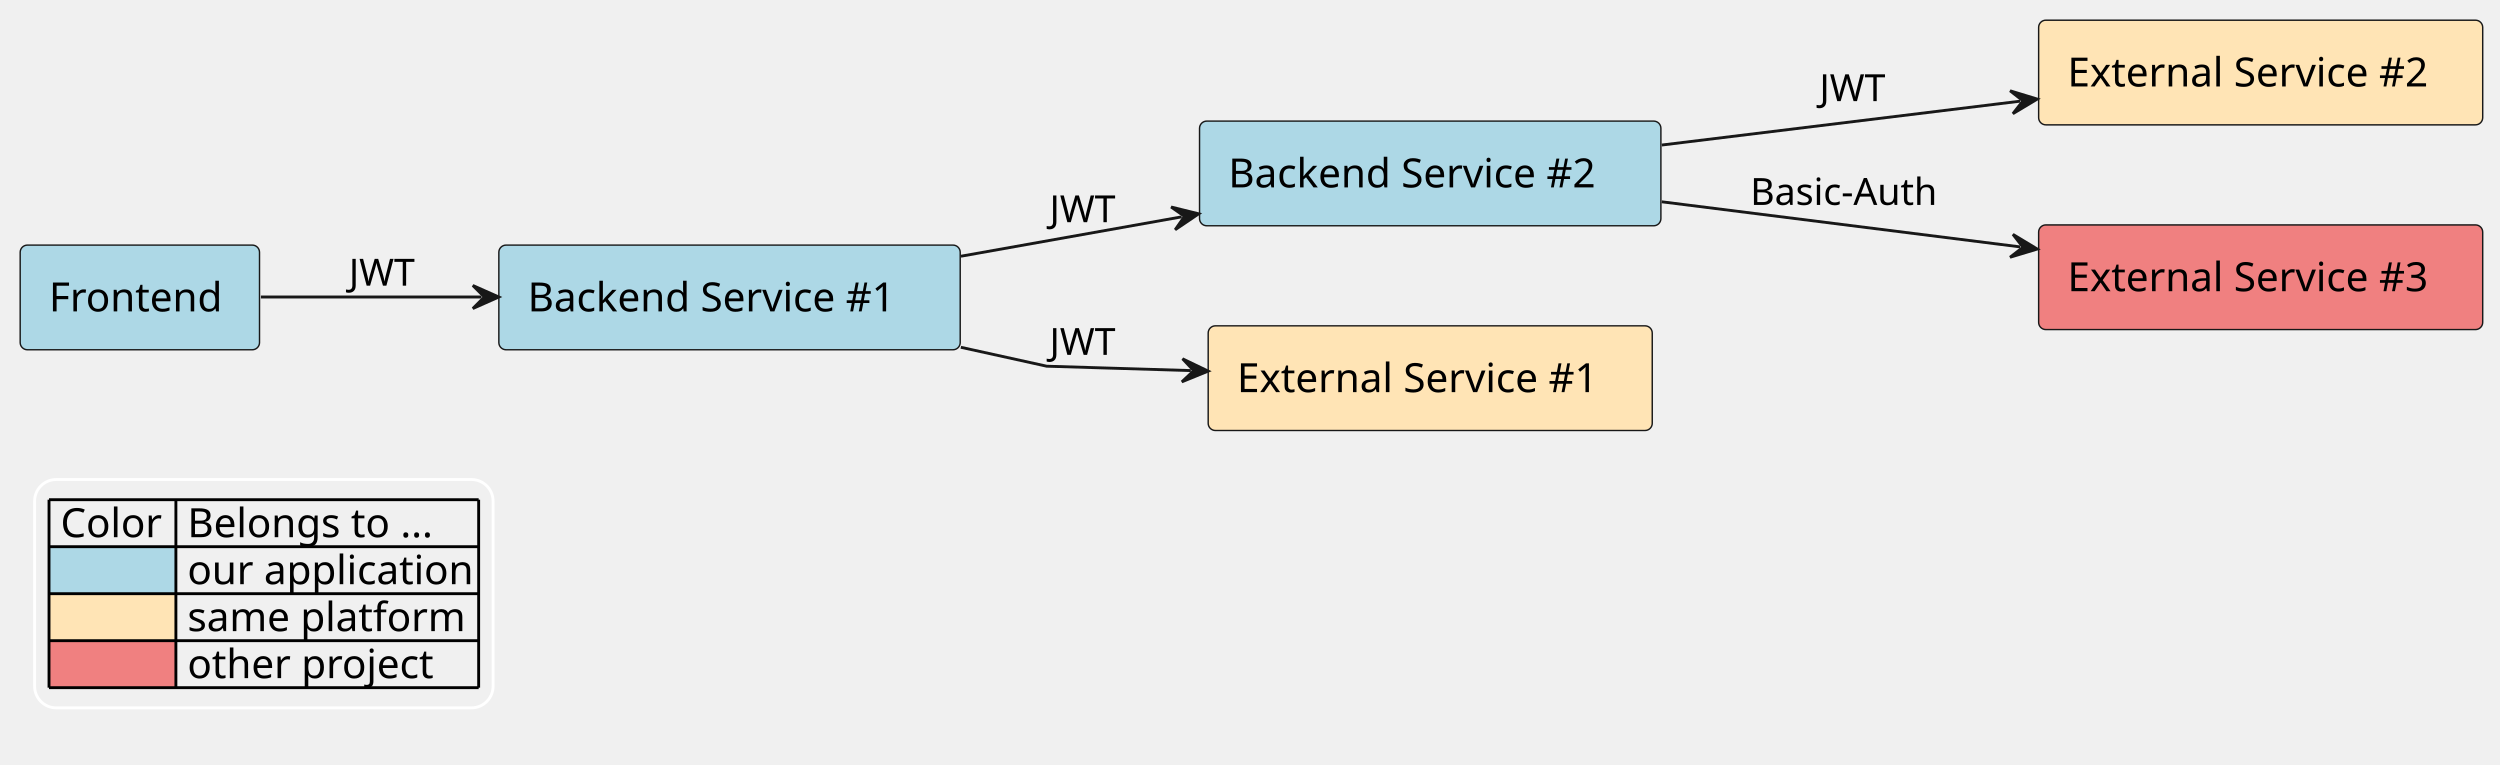
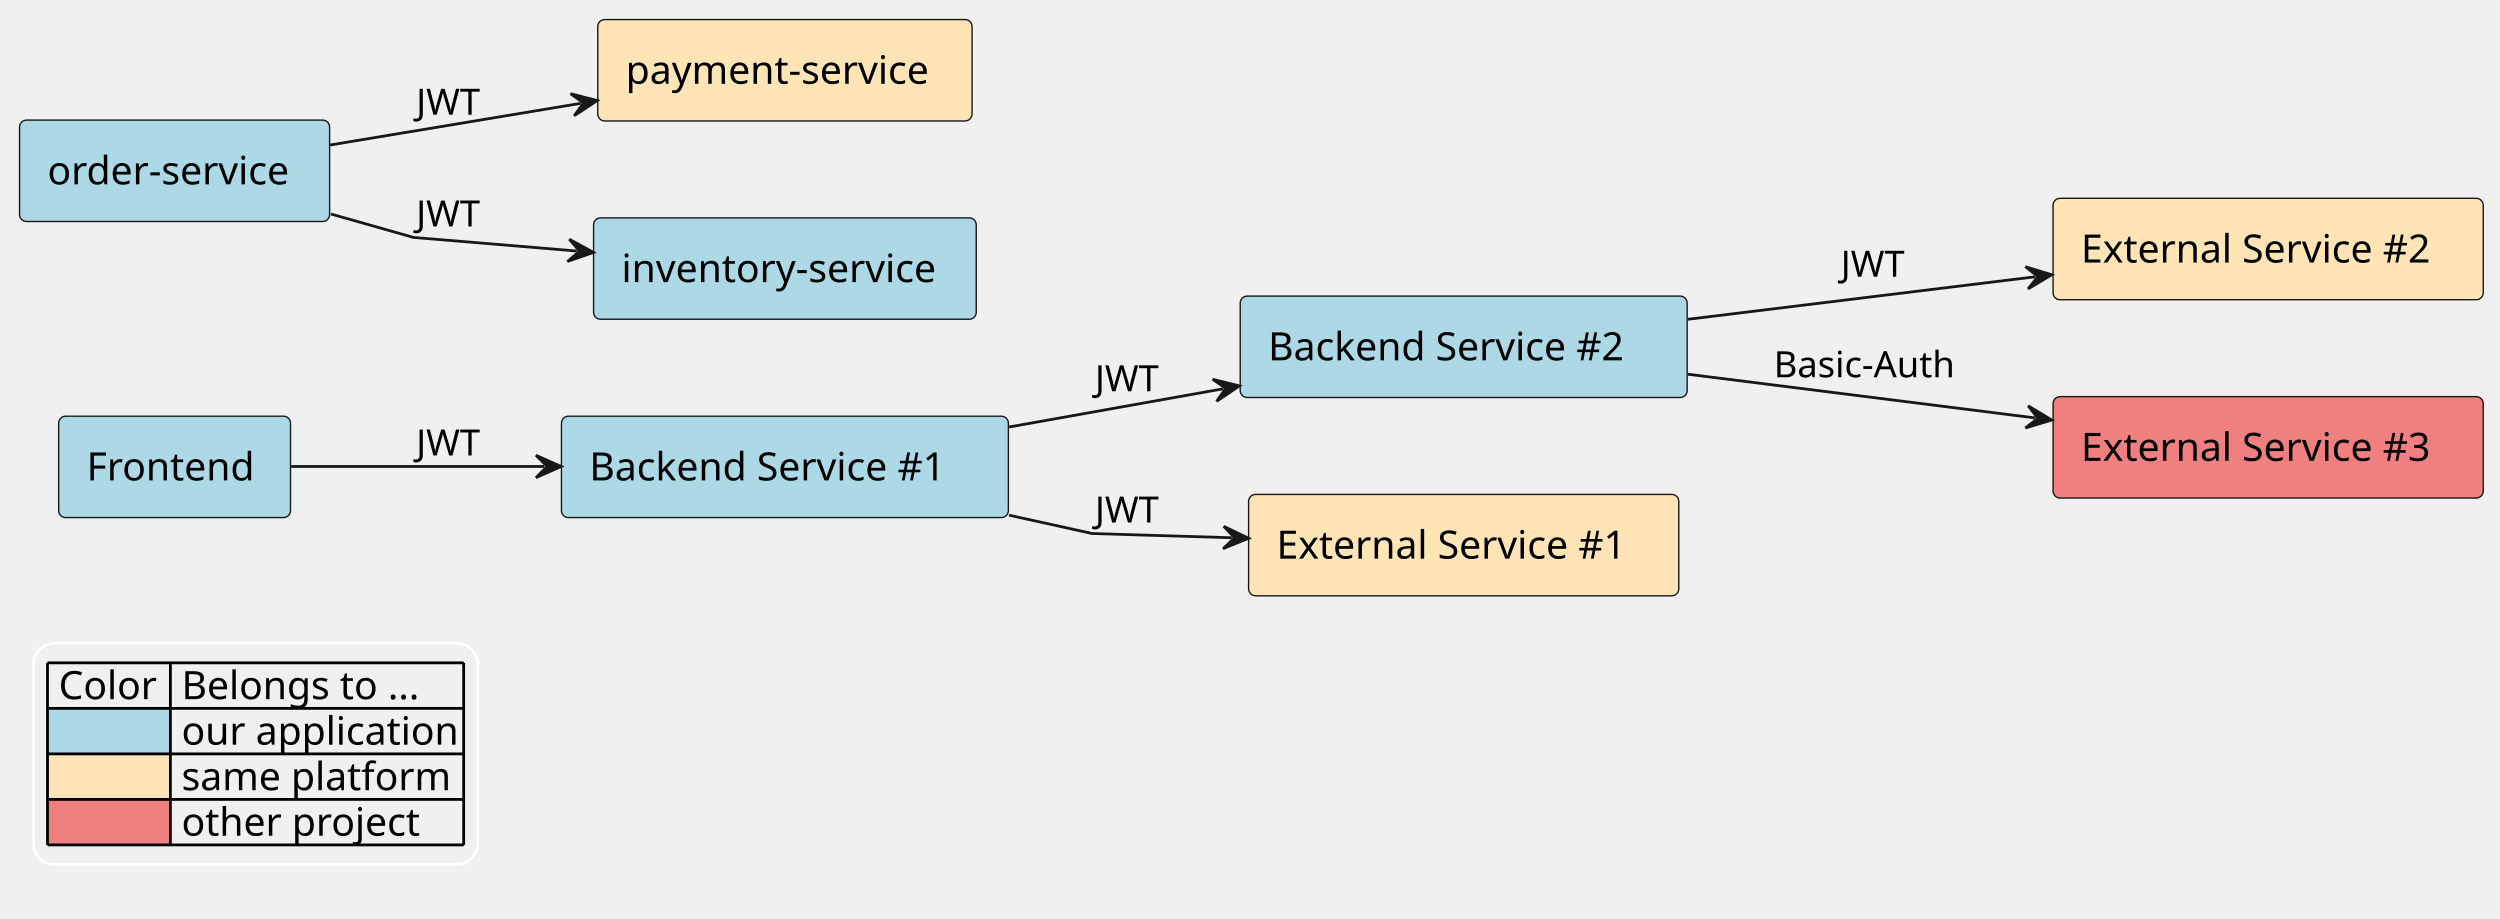
- <svg xmlns="http://www.w3.org/2000/svg" contentStyleType="text/css" height="265px" preserveAspectRatio="none" style="width:867px;height:265px;background:#FFFFFF;" version="1.1" viewBox="0 0 867 265" width="867px" zoomAndPan="magnify">
+ <svg xmlns="http://www.w3.org/2000/svg" contentStyleType="text/css" height="329px" preserveAspectRatio="none" style="width:895px;height:329px;background:#FFFFFF;" version="1.1" viewBox="0 0 895 329" width="895px" zoomAndPan="magnify">
  <defs />
  <g>
    <g id="elem_platform__application__backend_service_1">
-       <rect fill="#ADD8E6" height="36.297" rx="2.5" ry="2.5" style="stroke:#181818;stroke-width:0.5;" width="160" x="173" y="85" />
-       <text fill="#000000" font-family="sans-serif" font-size="14" lengthAdjust="spacing" textLength="140" x="183" y="107.995">Backend Service #1</text>
+       <rect fill="#ADD8E6" height="36.297" rx="2.5" ry="2.5" style="stroke:#181818;stroke-width:0.5;" width="160" x="201" y="149" />
+       <text fill="#000000" font-family="sans-serif" font-size="14" lengthAdjust="spacing" textLength="140" x="211" y="171.995">Backend Service #1</text>
+     </g>
+     <g id="elem_platform__application__frontend">
+       <rect fill="#ADD8E6" height="36.297" rx="2.5" ry="2.5" style="stroke:#181818;stroke-width:0.5;" width="83" x="21" y="149" />
+       <text fill="#000000" font-family="sans-serif" font-size="14" lengthAdjust="spacing" textLength="63" x="31" y="171.995">Frontend</text>
    </g>
    <g id="elem_platform__application__backend_service_2">
-       <rect fill="#ADD8E6" height="36.297" rx="2.5" ry="2.5" style="stroke:#181818;stroke-width:0.5;" width="160" x="416" y="42" />
-       <text fill="#000000" font-family="sans-serif" font-size="14" lengthAdjust="spacing" textLength="140" x="426" y="64.995">Backend Service #2</text>
+       <rect fill="#ADD8E6" height="36.297" rx="2.5" ry="2.5" style="stroke:#181818;stroke-width:0.5;" width="160" x="444" y="106" />
+       <text fill="#000000" font-family="sans-serif" font-size="14" lengthAdjust="spacing" textLength="140" x="454" y="128.995">Backend Service #2</text>
    </g>
-     <g id="elem_platform__application__frontend">
-       <rect fill="#ADD8E6" height="36.297" rx="2.5" ry="2.5" style="stroke:#181818;stroke-width:0.5;" width="83" x="7" y="85" />
-       <text fill="#000000" font-family="sans-serif" font-size="14" lengthAdjust="spacing" textLength="63" x="17" y="107.995">Frontend</text>
+     <g id="elem_order_service">
+       <rect fill="#ADD8E6" height="36.297" rx="2.5" ry="2.5" style="stroke:#181818;stroke-width:0.5;" width="111" x="7" y="43" />
+       <text fill="#000000" font-family="sans-serif" font-size="14" lengthAdjust="spacing" textLength="91" x="17" y="65.995">order-service</text>
    </g>
    <g id="elem_platform__external_service_1">
-       <rect fill="#FFE4B5" height="36.297" rx="2.5" ry="2.5" style="stroke:#181818;stroke-width:0.5;" width="154" x="419" y="113" />
-       <text fill="#000000" font-family="sans-serif" font-size="14" lengthAdjust="spacing" textLength="134" x="429" y="135.995">External Service #1</text>
+       <rect fill="#FFE4B5" height="36.297" rx="2.5" ry="2.5" style="stroke:#181818;stroke-width:0.5;" width="154" x="447" y="177" />
+       <text fill="#000000" font-family="sans-serif" font-size="14" lengthAdjust="spacing" textLength="134" x="457" y="199.995">External Service #1</text>
    </g>
    <g id="elem_platform__external_service_2">
-       <rect fill="#FFE4B5" height="36.297" rx="2.5" ry="2.5" style="stroke:#181818;stroke-width:0.5;" width="154" x="707" y="7" />
-       <text fill="#000000" font-family="sans-serif" font-size="14" lengthAdjust="spacing" textLength="134" x="717" y="29.995">External Service #2</text>
+       <rect fill="#FFE4B5" height="36.297" rx="2.5" ry="2.5" style="stroke:#181818;stroke-width:0.5;" width="154" x="735" y="71" />
+       <text fill="#000000" font-family="sans-serif" font-size="14" lengthAdjust="spacing" textLength="134" x="745" y="93.995">External Service #2</text>
    </g>
    <g id="elem_other_project__external_service_3">
-       <rect fill="#F08080" height="36.297" rx="2.5" ry="2.5" style="stroke:#181818;stroke-width:0.5;" width="154" x="707" y="78" />
-       <text fill="#000000" font-family="sans-serif" font-size="14" lengthAdjust="spacing" textLength="134" x="717" y="100.995">External Service #3</text>
+       <rect fill="#F08080" height="36.297" rx="2.5" ry="2.5" style="stroke:#181818;stroke-width:0.5;" width="154" x="735" y="142" />
+       <text fill="#000000" font-family="sans-serif" font-size="14" lengthAdjust="spacing" textLength="134" x="745" y="164.995">External Service #3</text>
+     </g>
+     <g id="elem_payment_service">
+       <rect fill="#FFE4B5" height="36.297" rx="2.5" ry="2.5" style="stroke:#181818;stroke-width:0.5;" width="134" x="214" y="7" />
+       <text fill="#000000" font-family="sans-serif" font-size="14" lengthAdjust="spacing" textLength="114" x="224" y="29.995">payment-service</text>
+     </g>
+     <g id="elem_inventory_service">
+       <rect fill="#ADD8E6" height="36.297" rx="2.5" ry="2.5" style="stroke:#181818;stroke-width:0.5;" width="137" x="212.5" y="78" />
+       <text fill="#000000" font-family="sans-serif" font-size="14" lengthAdjust="spacing" textLength="117" x="222.5" y="100.995">inventory-service</text>
    </g>
    <g id="link_platform__application__backend_service_1_platform__external_service_1">
-       <path d="M333.22,120.44 C350.12,124.16 363,127 363,127 C363,127 383.643,127.628 412.983,128.518 " fill="none" id="platform__application__backend_service_1-to-platform__external_service_1" style="stroke:#181818;stroke-width:1.0;" />
-       <polygon fill="#181818" points="418.98,128.7,410.105,124.429,413.982,128.548,409.863,132.425,418.98,128.7" style="stroke:#181818;stroke-width:1.0;" />
-       <text fill="#000000" font-family="sans-serif" font-size="13" lengthAdjust="spacing" textLength="21" x="364" y="123.067">JWT</text>
+       <path d="M361.22,184.44 C378.12,188.16 391,191 391,191 C391,191 411.643,191.628 440.983,192.518 " fill="none" id="platform__application__backend_service_1-to-platform__external_service_1" style="stroke:#181818;stroke-width:1.0;" />
+       <polygon fill="#181818" points="446.98,192.7,438.105,188.429,441.982,192.548,437.863,196.425,446.98,192.7" style="stroke:#181818;stroke-width:1.0;" />
+       <text fill="#000000" font-family="sans-serif" font-size="13" lengthAdjust="spacing" textLength="21" x="392" y="187.067">JWT</text>
    </g>
    <g id="link_platform__application__backend_service_1_platform__application__backend_service_2">
-       <path d="M333.25,88.86 C359.72,84.14 383.313,79.922 409.803,75.203 " fill="none" id="platform__application__backend_service_1-to-platform__application__backend_service_2" style="stroke:#181818;stroke-width:1.0;" />
-       <polygon fill="#181818" points="415.71,74.15,406.148,71.791,410.788,75.027,407.551,79.667,415.71,74.15" style="stroke:#181818;stroke-width:1.0;" />
-       <text fill="#000000" font-family="sans-serif" font-size="13" lengthAdjust="spacing" textLength="21" x="364" y="77.067">JWT</text>
+       <path d="M361.25,152.86 C387.72,148.14 411.313,143.923 437.803,139.202 " fill="none" id="platform__application__backend_service_1-to-platform__application__backend_service_2" style="stroke:#181818;stroke-width:1.0;" />
+       <polygon fill="#181818" points="443.71,138.15,434.148,135.791,438.788,139.027,435.551,143.667,443.71,138.15" style="stroke:#181818;stroke-width:1.0;" />
+       <text fill="#000000" font-family="sans-serif" font-size="13" lengthAdjust="spacing" textLength="21" x="392" y="140.067">JWT</text>
+     </g>
+     <g id="link_platform__application__frontend_platform__application__backend_service_1">
+       <path d="M104.22,167 C131.41,167 162.07,167 194.88,167 " fill="none" id="platform__application__frontend-to-platform__application__backend_service_1" style="stroke:#181818;stroke-width:1.0;" />
+       <polygon fill="#181818" points="200.88,167,191.88,163,195.88,167,191.88,171,200.88,167" style="stroke:#181818;stroke-width:1.0;" />
+       <text fill="#000000" font-family="sans-serif" font-size="13" lengthAdjust="spacing" textLength="21" x="149" y="163.067">JWT</text>
    </g>
    <g id="link_platform__application__backend_service_2_platform__external_service_2">
-       <path d="M576.29,50.3 C616.95,45.32 660.304,40.019 700.564,35.089 " fill="none" id="platform__application__backend_service_2-to-platform__external_service_2" style="stroke:#181818;stroke-width:1.0;" />
-       <polygon fill="#181818" points="706.52,34.36,697.101,31.484,701.557,34.968,698.073,39.424,706.52,34.36" style="stroke:#181818;stroke-width:1.0;" />
-       <text fill="#000000" font-family="sans-serif" font-size="13" lengthAdjust="spacing" textLength="21" x="631" y="35.067">JWT</text>
+       <path d="M604.29,114.3 C644.95,109.32 688.304,104.019 728.564,99.089 " fill="none" id="platform__application__backend_service_2-to-platform__external_service_2" style="stroke:#181818;stroke-width:1.0;" />
+       <polygon fill="#181818" points="734.52,98.36,725.101,95.484,729.557,98.968,726.073,103.424,734.52,98.36" style="stroke:#181818;stroke-width:1.0;" />
+       <text fill="#000000" font-family="sans-serif" font-size="13" lengthAdjust="spacing" textLength="21" x="659" y="99.067">JWT</text>
    </g>
    <g id="link_platform__application__backend_service_2_other_project__external_service_3">
-       <path d="M576.29,69.98 C616.95,75.1 660.307,80.562 700.567,85.622 " fill="none" id="platform__application__backend_service_2-to-other_project__external_service_3" style="stroke:#181818;stroke-width:1.0;" />
-       <polygon fill="#181818" points="706.52,86.37,698.089,81.279,701.559,85.746,697.091,89.216,706.52,86.37" style="stroke:#181818;stroke-width:1.0;" />
-       <text fill="#000000" font-family="sans-serif" font-size="13" lengthAdjust="spacing" textLength="69" x="607" y="71.067">Basic-Auth</text>
+       <path d="M604.29,133.98 C644.95,139.1 688.307,144.562 728.567,149.622 " fill="none" id="platform__application__backend_service_2-to-other_project__external_service_3" style="stroke:#181818;stroke-width:1.0;" />
+       <polygon fill="#181818" points="734.52,150.37,726.089,145.279,729.559,149.746,725.091,153.216,734.52,150.37" style="stroke:#181818;stroke-width:1.0;" />
+       <text fill="#000000" font-family="sans-serif" font-size="13" lengthAdjust="spacing" textLength="69" x="635" y="135.067">Basic-Auth</text>
    </g>
-     <g id="link_platform__application__frontend_platform__application__backend_service_1">
-       <path d="M90.48,103 C114.17,103 138.78,103 166.98,103 " fill="none" id="platform__application__frontend-to-platform__application__backend_service_1" style="stroke:#181818;stroke-width:1.0;" />
-       <polygon fill="#181818" points="172.98,103,163.98,99,167.98,103,163.98,107,172.98,103" style="stroke:#181818;stroke-width:1.0;" />
-       <text fill="#000000" font-family="sans-serif" font-size="13" lengthAdjust="spacing" textLength="21" x="121" y="99.067">JWT</text>
+     <g id="link_order_service_payment_service">
+       <path d="M118.13,51.92 C147.19,47.08 177.231,42.083 207.871,36.993 " fill="none" id="order_service-to-payment_service" style="stroke:#181818;stroke-width:1.0;" />
+       <polygon fill="#181818" points="213.79,36.01,204.256,33.539,208.858,36.829,205.567,41.431,213.79,36.01" style="stroke:#181818;stroke-width:1.0;" />
+       <text fill="#000000" font-family="sans-serif" font-size="13" lengthAdjust="spacing" textLength="21" x="149" y="41.067">JWT</text>
    </g>
-     <rect fill="none" height="79.188" id="_legend" rx="7.5" ry="7.5" style="stroke:#FFFFFF;stroke-width:1.0;" width="159" x="12" y="166.297" />
-     <text fill="#000000" font-family="sans-serif" font-size="14" lengthAdjust="spacing" textLength="36" x="21" y="186.292">Color</text>
-     <text fill="#000000" font-family="sans-serif" font-size="14" lengthAdjust="spacing" textLength="91" x="65" y="186.292">Belongs to ...</text>
-     <rect fill="#ADD8E6" height="16.297" style="stroke:none;stroke-width:1.0;" width="44" x="17" y="189.594" />
-     <text fill="#000000" font-family="sans-serif" font-size="14" lengthAdjust="spacing" textLength="4" x="17" y="202.589"> </text>
-     <text fill="#000000" font-family="sans-serif" font-size="14" lengthAdjust="spacing" textLength="101" x="65" y="202.589">our application</text>
-     <rect fill="#FFE4B5" height="16.297" style="stroke:none;stroke-width:1.0;" width="44" x="17" y="205.891" />
-     <text fill="#000000" font-family="sans-serif" font-size="14" lengthAdjust="spacing" textLength="4" x="17" y="218.886"> </text>
-     <text fill="#000000" font-family="sans-serif" font-size="14" lengthAdjust="spacing" textLength="98" x="65" y="218.886">same platform</text>
-     <rect fill="#F08080" height="16.297" style="stroke:none;stroke-width:1.0;" width="44" x="17" y="222.188" />
-     <text fill="#000000" font-family="sans-serif" font-size="14" lengthAdjust="spacing" textLength="4" x="17" y="235.183"> </text>
-     <text fill="#000000" font-family="sans-serif" font-size="14" lengthAdjust="spacing" textLength="89" x="65" y="235.183">other project</text>
-     <line style="stroke:#000000;stroke-width:1.0;" x1="17" x2="166" y1="173.297" y2="173.297" />
-     <line style="stroke:#000000;stroke-width:1.0;" x1="17" x2="166" y1="189.594" y2="189.594" />
-     <line style="stroke:#000000;stroke-width:1.0;" x1="17" x2="166" y1="205.891" y2="205.891" />
-     <line style="stroke:#000000;stroke-width:1.0;" x1="17" x2="166" y1="222.188" y2="222.188" />
-     <line style="stroke:#000000;stroke-width:1.0;" x1="17" x2="166" y1="238.484" y2="238.484" />
-     <line style="stroke:#000000;stroke-width:1.0;" x1="17" x2="17" y1="173.297" y2="238.484" />
-     <line style="stroke:#000000;stroke-width:1.0;" x1="61" x2="61" y1="173.297" y2="238.484" />
-     <line style="stroke:#000000;stroke-width:1.0;" x1="166" x2="166" y1="173.297" y2="238.484" />
+     <g id="link_order_service_inventory_service">
+       <path d="M118.45,76.61 C134.59,81.19 148,85 148,85 C148,85 174.001,87.161 206.471,89.871 " fill="none" id="order_service-to-inventory_service" style="stroke:#181818;stroke-width:1.0;" />
+       <polygon fill="#181818" points="212.45,90.37,203.814,85.635,207.467,89.954,203.149,93.608,212.45,90.37" style="stroke:#181818;stroke-width:1.0;" />
+       <text fill="#000000" font-family="sans-serif" font-size="13" lengthAdjust="spacing" textLength="21" x="149" y="81.067">JWT</text>
+     </g>
+     <rect fill="none" height="79.188" id="_legend" rx="7.5" ry="7.5" style="stroke:#FFFFFF;stroke-width:1.0;" width="159" x="12" y="230.297" />
+     <text fill="#000000" font-family="sans-serif" font-size="14" lengthAdjust="spacing" textLength="36" x="21" y="250.292">Color</text>
+     <text fill="#000000" font-family="sans-serif" font-size="14" lengthAdjust="spacing" textLength="91" x="65" y="250.292">Belongs to ...</text>
+     <rect fill="#ADD8E6" height="16.297" style="stroke:none;stroke-width:1.0;" width="44" x="17" y="253.594" />
+     <text fill="#000000" font-family="sans-serif" font-size="14" lengthAdjust="spacing" textLength="4" x="17" y="266.589"> </text>
+     <text fill="#000000" font-family="sans-serif" font-size="14" lengthAdjust="spacing" textLength="101" x="65" y="266.589">our application</text>
+     <rect fill="#FFE4B5" height="16.297" style="stroke:none;stroke-width:1.0;" width="44" x="17" y="269.891" />
+     <text fill="#000000" font-family="sans-serif" font-size="14" lengthAdjust="spacing" textLength="4" x="17" y="282.886"> </text>
+     <text fill="#000000" font-family="sans-serif" font-size="14" lengthAdjust="spacing" textLength="98" x="65" y="282.886">same platform</text>
+     <rect fill="#F08080" height="16.297" style="stroke:none;stroke-width:1.0;" width="44" x="17" y="286.188" />
+     <text fill="#000000" font-family="sans-serif" font-size="14" lengthAdjust="spacing" textLength="4" x="17" y="299.183"> </text>
+     <text fill="#000000" font-family="sans-serif" font-size="14" lengthAdjust="spacing" textLength="89" x="65" y="299.183">other project</text>
+     <line style="stroke:#000000;stroke-width:1.0;" x1="17" x2="166" y1="237.297" y2="237.297" />
+     <line style="stroke:#000000;stroke-width:1.0;" x1="17" x2="166" y1="253.594" y2="253.594" />
+     <line style="stroke:#000000;stroke-width:1.0;" x1="17" x2="166" y1="269.891" y2="269.891" />
+     <line style="stroke:#000000;stroke-width:1.0;" x1="17" x2="166" y1="286.188" y2="286.188" />
+     <line style="stroke:#000000;stroke-width:1.0;" x1="17" x2="166" y1="302.484" y2="302.484" />
+     <line style="stroke:#000000;stroke-width:1.0;" x1="17" x2="17" y1="237.297" y2="302.484" />
+     <line style="stroke:#000000;stroke-width:1.0;" x1="61" x2="61" y1="237.297" y2="302.484" />
+     <line style="stroke:#000000;stroke-width:1.0;" x1="166" x2="166" y1="237.297" y2="302.484" />
  </g>
</svg>
